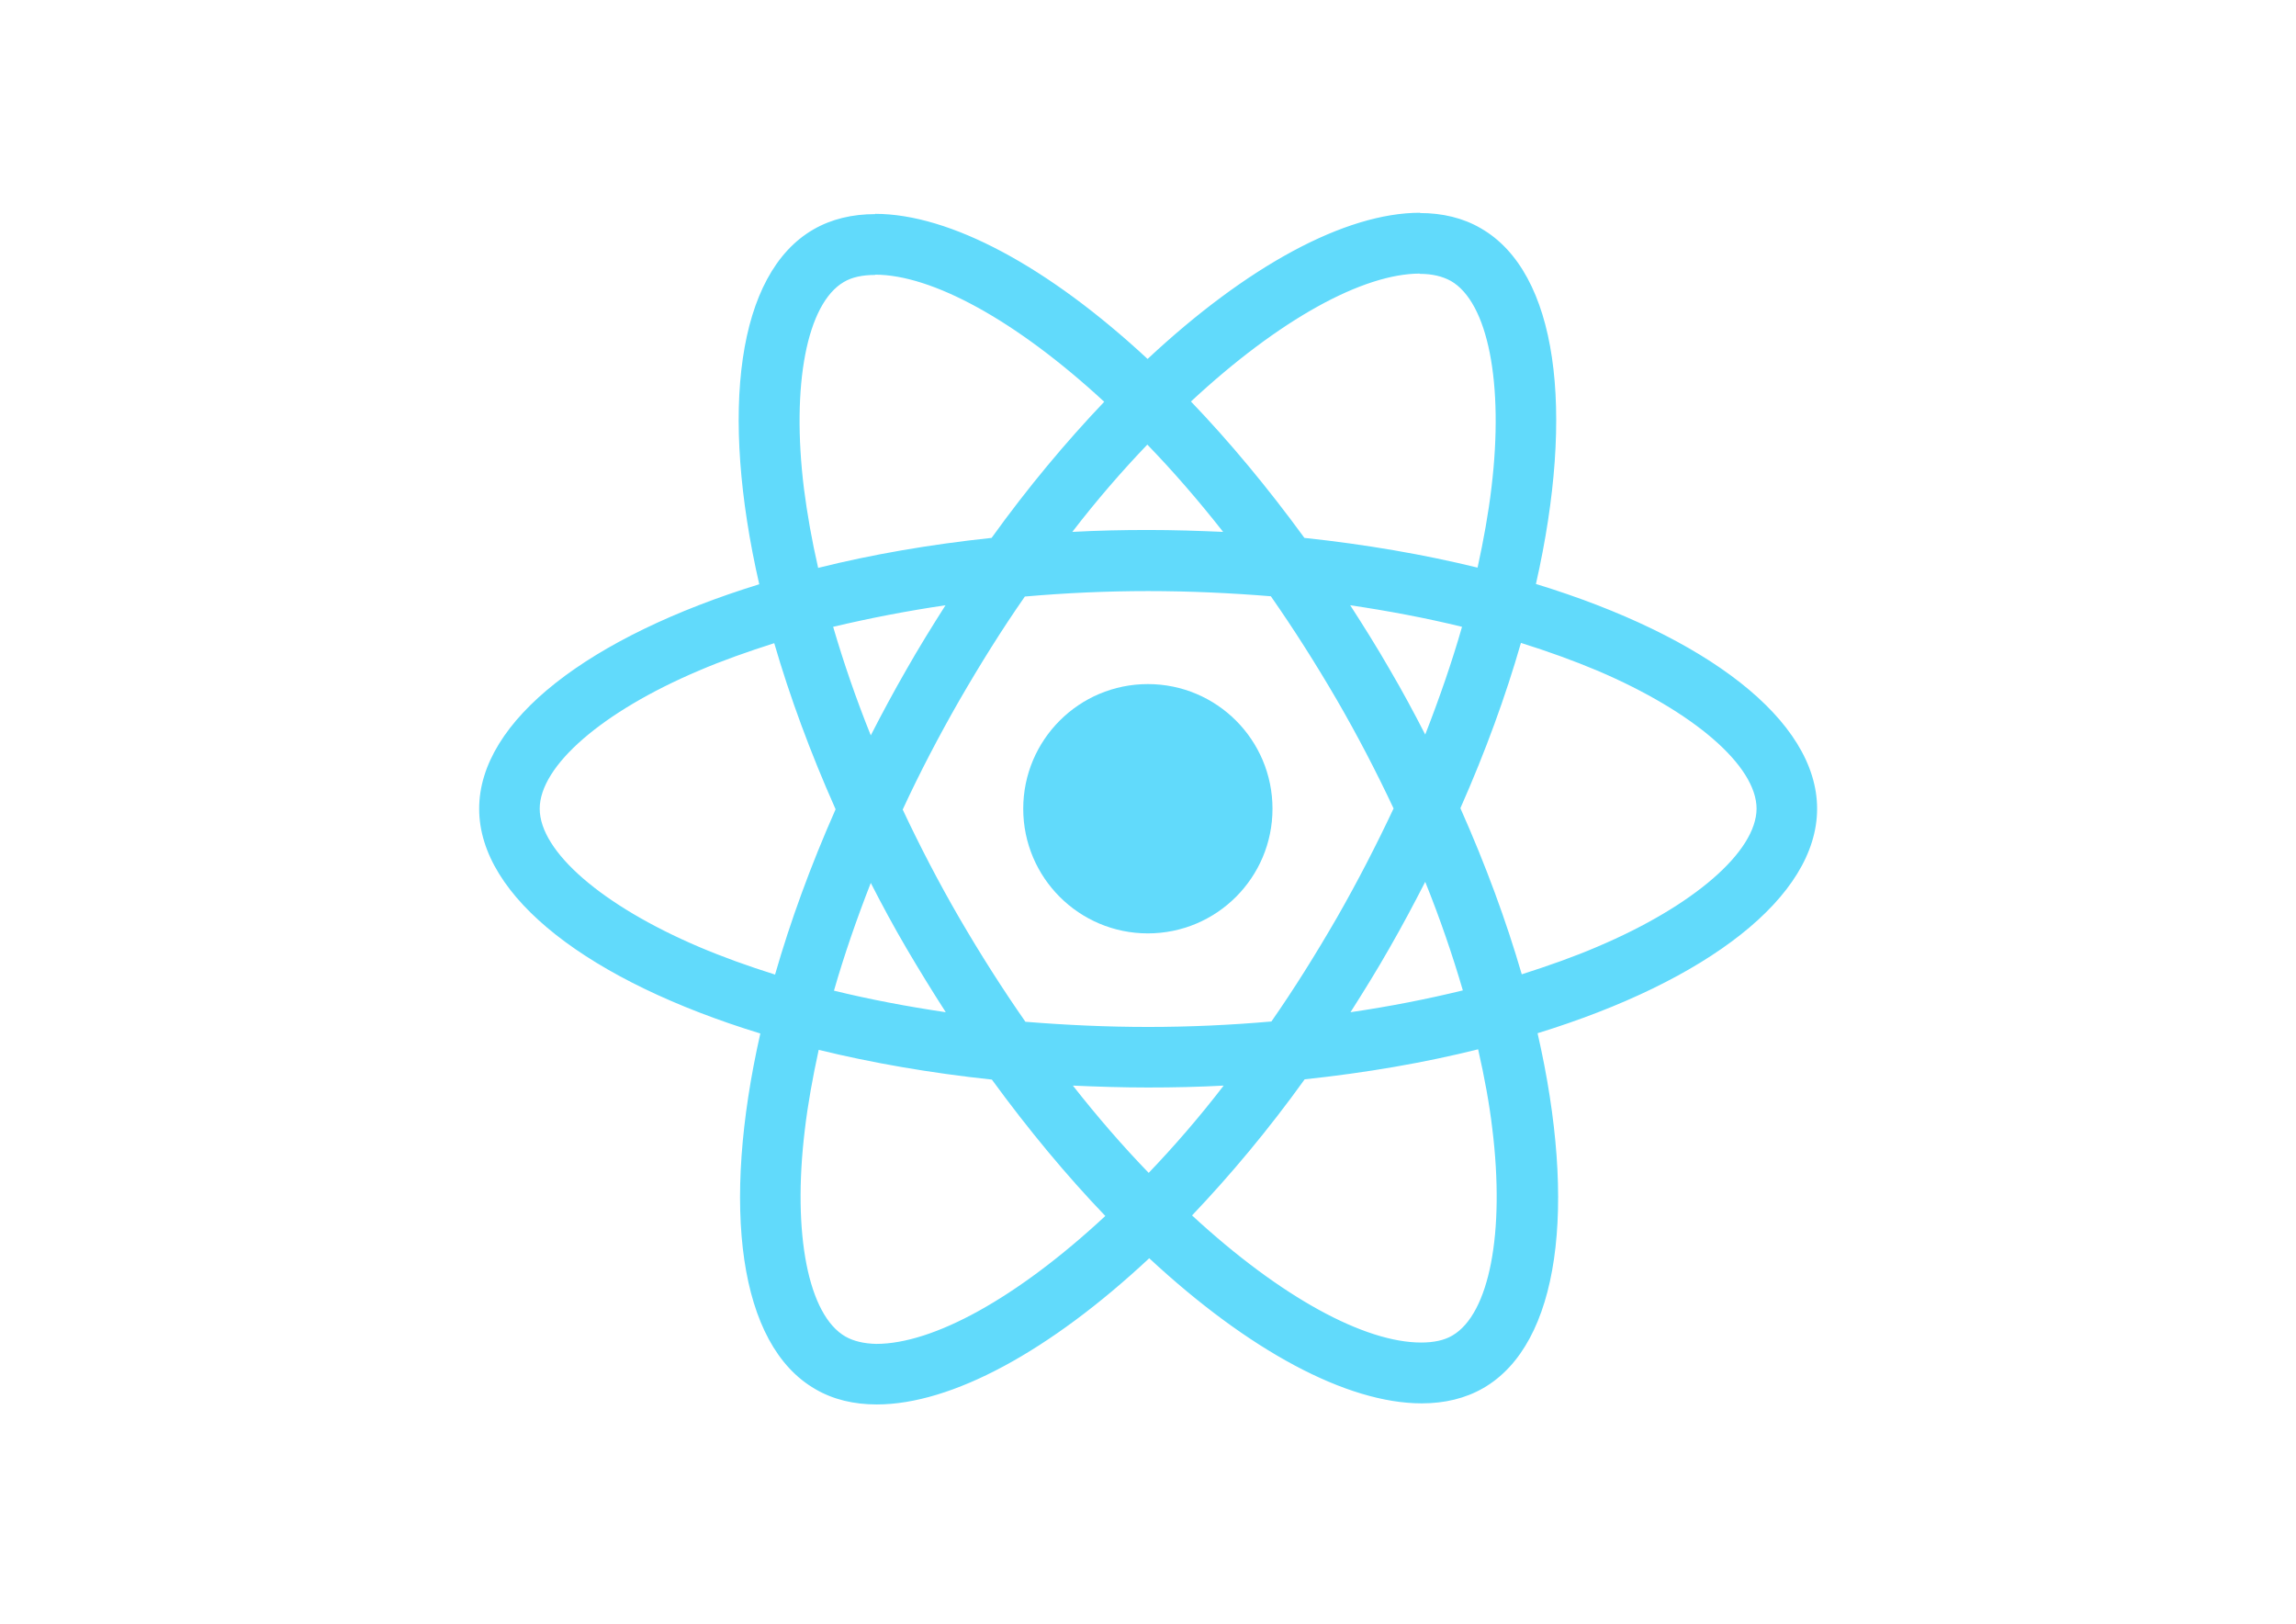
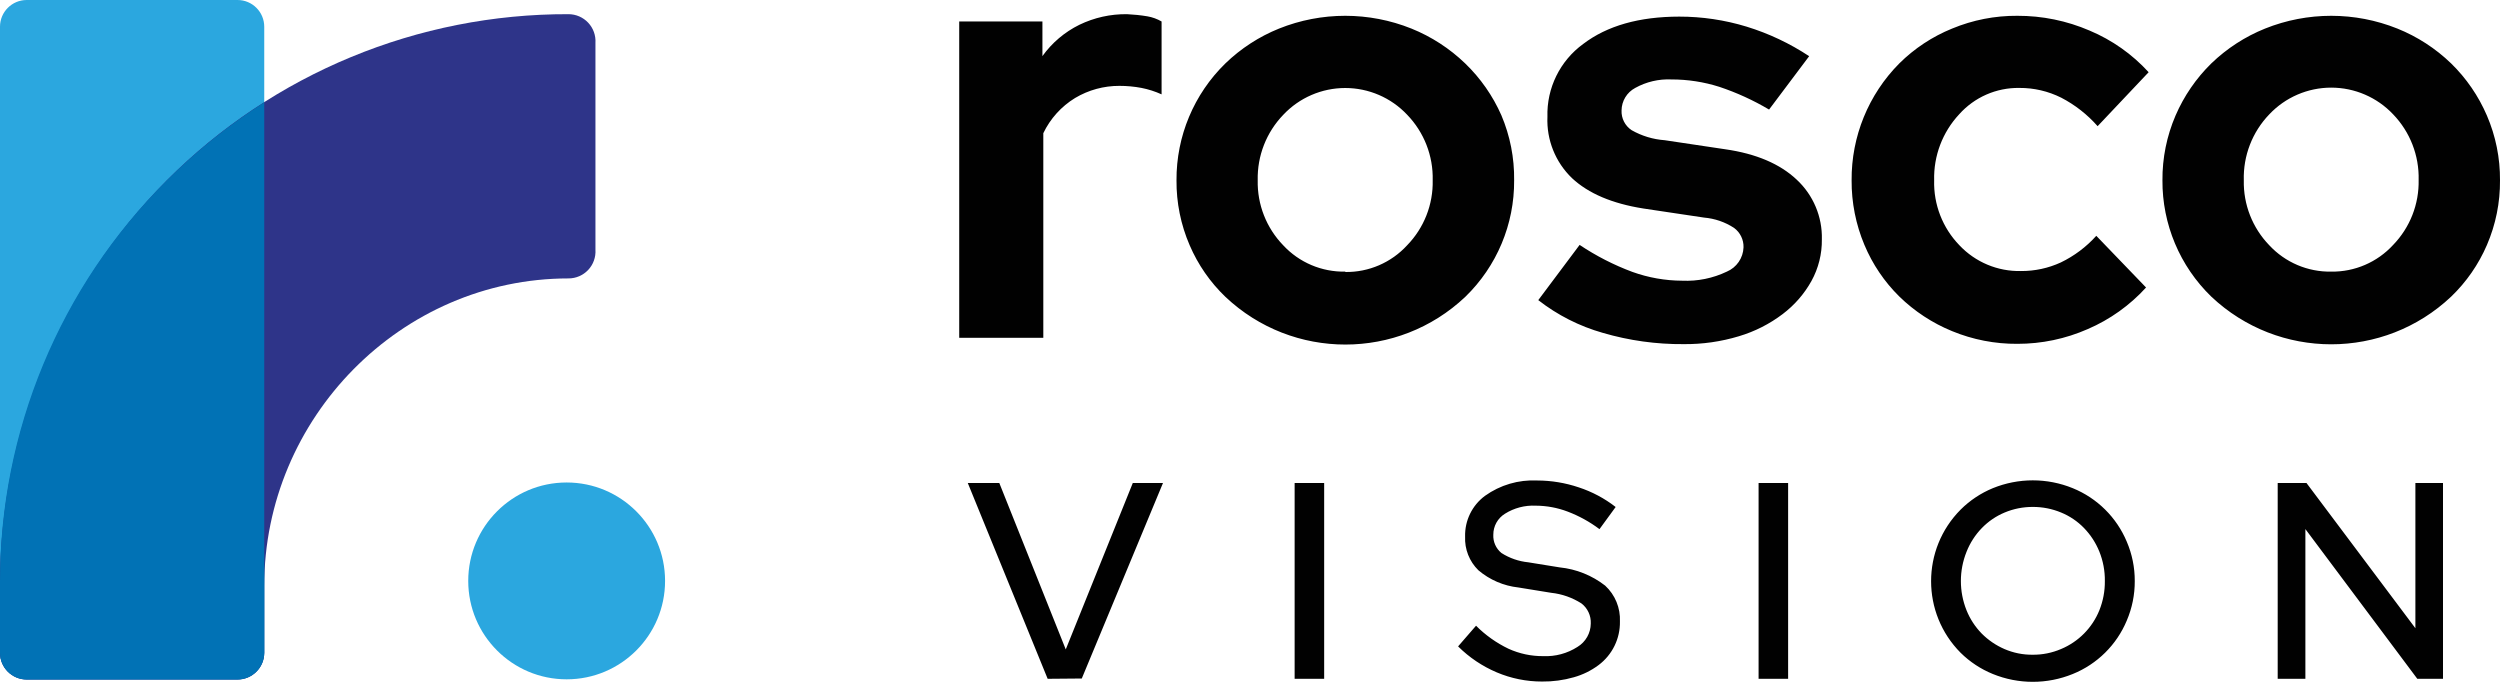
- <svg xmlns="http://www.w3.org/2000/svg" viewBox="0 0 841.9 595.3">
-   <g fill="#61DAFB">
-     <path d="M666.3 296.5c0-32.5-40.7-63.3-103.1-82.4 14.4-63.6 8-114.2-20.2-130.4-6.5-3.8-14.1-5.6-22.4-5.6v22.3c4.6 0 8.3.9 11.4 2.6 13.6 7.8 19.5 37.5 14.9 75.7-1.1 9.4-2.9 19.3-5.1 29.4-19.6-4.8-41-8.5-63.5-10.9-13.5-18.5-27.5-35.3-41.6-50 32.6-30.3 63.2-46.9 84-46.9V78c-27.5 0-63.5 19.6-99.9 53.6-36.4-33.8-72.4-53.2-99.9-53.2v22.3c20.7 0 51.4 16.5 84 46.6-14 14.7-28 31.4-41.3 49.9-22.6 2.4-44 6.1-63.6 11-2.3-10-4-19.7-5.2-29-4.7-38.2 1.1-67.9 14.6-75.8 3-1.8 6.9-2.6 11.5-2.6V78.5c-8.4 0-16 1.8-22.6 5.6-28.1 16.2-34.4 66.7-19.9 130.1-62.2 19.2-102.7 49.9-102.7 82.3 0 32.5 40.7 63.3 103.1 82.4-14.4 63.6-8 114.2 20.2 130.4 6.5 3.8 14.1 5.6 22.5 5.6 27.5 0 63.5-19.6 99.9-53.6 36.4 33.8 72.4 53.2 99.9 53.2 8.4 0 16-1.8 22.6-5.6 28.1-16.2 34.4-66.7 19.9-130.1 62-19.1 102.5-49.9 102.5-82.3zm-130.2-66.7c-3.7 12.9-8.3 26.2-13.5 39.5-4.1-8-8.4-16-13.1-24-4.6-8-9.5-15.8-14.4-23.4 14.2 2.1 27.9 4.7 41 7.9zm-45.8 106.5c-7.8 13.5-15.8 26.3-24.1 38.2-14.9 1.3-30 2-45.2 2-15.1 0-30.2-.7-45-1.9-8.3-11.9-16.4-24.6-24.2-38-7.6-13.1-14.5-26.4-20.8-39.8 6.2-13.4 13.2-26.8 20.7-39.9 7.8-13.5 15.8-26.3 24.1-38.2 14.9-1.3 30-2 45.2-2 15.1 0 30.2.7 45 1.9 8.3 11.9 16.4 24.6 24.2 38 7.6 13.1 14.5 26.4 20.8 39.8-6.3 13.4-13.2 26.8-20.7 39.9zm32.3-13c5.4 13.4 10 26.8 13.8 39.8-13.1 3.2-26.9 5.9-41.2 8 4.9-7.7 9.8-15.6 14.4-23.7 4.6-8 8.9-16.1 13-24.1zM421.2 430c-9.3-9.6-18.6-20.3-27.8-32 9 .4 18.2.7 27.5.7 9.4 0 18.7-.2 27.8-.7-9 11.7-18.3 22.4-27.5 32zm-74.4-58.9c-14.2-2.1-27.9-4.7-41-7.9 3.7-12.9 8.3-26.2 13.5-39.5 4.1 8 8.4 16 13.1 24 4.7 8 9.5 15.8 14.4 23.4zM420.7 163c9.3 9.6 18.6 20.3 27.8 32-9-.4-18.2-.7-27.5-.7-9.4 0-18.7.2-27.8.7 9-11.7 18.3-22.4 27.5-32zm-74 58.9c-4.9 7.7-9.8 15.6-14.4 23.7-4.6 8-8.9 16-13 24-5.4-13.4-10-26.8-13.8-39.8 13.1-3.1 26.9-5.8 41.2-7.9zm-90.5 125.2c-35.4-15.1-58.3-34.9-58.3-50.6 0-15.7 22.9-35.6 58.3-50.6 8.6-3.7 18-7 27.7-10.1 5.7 19.6 13.2 40 22.5 60.9-9.2 20.8-16.6 41.1-22.2 60.6-9.9-3.1-19.3-6.5-28-10.2zM310 490c-13.6-7.8-19.5-37.5-14.9-75.7 1.1-9.4 2.9-19.3 5.1-29.4 19.6 4.8 41 8.5 63.5 10.9 13.5 18.5 27.5 35.3 41.6 50-32.6 30.3-63.2 46.9-84 46.9-4.5-.1-8.3-1-11.3-2.7zm237.2-76.2c4.7 38.2-1.1 67.9-14.6 75.8-3 1.8-6.9 2.6-11.5 2.6-20.7 0-51.4-16.5-84-46.6 14-14.7 28-31.4 41.3-49.9 22.6-2.4 44-6.1 63.6-11 2.3 10.1 4.1 19.8 5.2 29.1zm38.5-66.7c-8.6 3.7-18 7-27.7 10.1-5.7-19.6-13.2-40-22.5-60.9 9.2-20.8 16.6-41.1 22.2-60.6 9.9 3.1 19.3 6.5 28.1 10.2 35.4 15.1 58.3 34.9 58.3 50.6-.1 15.7-23 35.6-58.4 50.6zM320.8 78.4z" />
-     <circle cx="420.9" cy="296.5" r="45.7" />
-     <path d="M520.5 78.1z" />
-   </g>
+ <svg xmlns="http://www.w3.org/2000/svg" viewBox="0 0 338.61 92.36" class="h-8">
+   <path d="M129.92 45.75V2.91h11.27V7.6a13.51 13.51 0 0 1 5-4.24 14.41 14.41 0 0 1 6.46-1.44 23.79 23.79 0 0 1 2.75.29 5.81 5.81 0 0 1 1.93.7v9.87a12.29 12.29 0 0 0-2.71-.87 16.07 16.07 0 0 0-3-.28 11.64 11.64 0 0 0-6 1.64 11.31 11.31 0 0 0-4.31 4.77v27.71Zm29.43-21.33a21.93 21.93 0 0 1 6.62-15.83 22.65 22.65 0 0 1 7.27-4.72 24.09 24.09 0 0 1 17.93 0 22.8 22.8 0 0 1 7.28 4.72 22.21 22.21 0 0 1 4.9 7.02 21.77 21.77 0 0 1 1.73 8.81 21.75 21.75 0 0 1-6.62 15.79 23.65 23.65 0 0 1-32.48 0 21.31 21.31 0 0 1-4.85-7 21.7 21.7 0 0 1-1.78-8.79Zm22.86 12.42a11.15 11.15 0 0 0 8.38-3.62 12.24 12.24 0 0 0 3.46-8.8 12.34 12.34 0 0 0-3.46-8.88 11.52 11.52 0 0 0-16.77 0 12.37 12.37 0 0 0-3.47 8.88 12.27 12.27 0 0 0 3.45 8.8 11.17 11.17 0 0 0 8.42 3.57Zm26.14 3.81 5.6-7.48a34.43 34.43 0 0 0 7.15 3.66 20.21 20.21 0 0 0 6.74 1.19 12.71 12.71 0 0 0 6.05-1.23 3.71 3.71 0 0 0 2.26-3.29 3.16 3.16 0 0 0-1.28-2.63 8.81 8.81 0 0 0-4.07-1.4l-8.22-1.23q-6.33-1-9.66-4.11a10.88 10.88 0 0 1-3.33-8.31 11.78 11.78 0 0 1 4.85-9.87q4.85-3.69 13-3.7a31.2 31.2 0 0 1 9.13 1.36 32.88 32.88 0 0 1 8.47 4l-5.43 7.23a34.75 34.75 0 0 0-6.74-3.08 21.37 21.37 0 0 0-6.5-1 9.22 9.22 0 0 0-4.89 1.15 3.49 3.49 0 0 0-1.85 3.05 3.05 3.05 0 0 0 1.36 2.67 10.57 10.57 0 0 0 4.48 1.36l8.22 1.23q6.25.9 9.66 4.11a10.67 10.67 0 0 1 3.41 8.09 11.37 11.37 0 0 1-1.41 5.64 14.34 14.34 0 0 1-3.9 4.48 18.57 18.57 0 0 1-5.92 3 25 25 0 0 1-7.48 1.07 37.86 37.86 0 0 1-10.94-1.52 25.56 25.56 0 0 1-8.76-4.44Zm65.38-3.94a12.73 12.73 0 0 0 5.39-1.16 15.52 15.52 0 0 0 4.81-3.61l6.74 7a22.92 22.92 0 0 1-7.89 5.63 23.61 23.61 0 0 1-9.54 2 22.8 22.8 0 0 1-8.84-1.72 22.36 22.36 0 0 1-7.15-4.69 21.45 21.45 0 0 1-4.73-7 22.19 22.19 0 0 1-1.73-8.74 22.23 22.23 0 0 1 6.46-15.83 21.79 21.79 0 0 1 7.15-4.72 22.62 22.62 0 0 1 8.84-1.73 24.53 24.53 0 0 1 9.78 2 22.74 22.74 0 0 1 8 5.64l-6.91 7.31a17 17 0 0 0-4.93-3.86 12.5 12.5 0 0 0-5.67-1.32 10.7 10.7 0 0 0-8.16 3.58 12.62 12.62 0 0 0-3.38 8.93 12.16 12.16 0 0 0 3.42 8.8 11.12 11.12 0 0 0 8.34 3.49Zm19.16-12.29a21.77 21.77 0 0 1 1.77-8.76 22.21 22.21 0 0 1 4.85-7.07 22.69 22.69 0 0 1 7.28-4.72 24.07 24.07 0 0 1 17.92 0 22.69 22.69 0 0 1 7.28 4.72 22.05 22.05 0 0 1 4.85 7.07 21.77 21.77 0 0 1 1.77 8.76 21.7 21.7 0 0 1-1.77 8.76 21.46 21.46 0 0 1-4.85 7 23.66 23.66 0 0 1-32.48 0 21.75 21.75 0 0 1-6.62-15.76Zm22.86 12.37a11.17 11.17 0 0 0 8.39-3.62 12.27 12.27 0 0 0 3.45-8.8 12.37 12.37 0 0 0-3.45-8.88 11.53 11.53 0 0 0-16.78 0 12.37 12.37 0 0 0-3.45 8.93 12.27 12.27 0 0 0 3.45 8.8 11.19 11.19 0 0 0 8.39 3.57ZM141.9 91.94l-10.82-26.52h4.27l9 22.54 9.08-22.54h4.09l-11 26.48Zm33.45 0V65.42h4v26.52Zm22.14-4.39 2.43-2.8a15.94 15.94 0 0 0 4.4 3.12 11.15 11.15 0 0 0 4.71 1 7.94 7.94 0 0 0 4.63-1.25 3.73 3.73 0 0 0 1.8-3.17 3.24 3.24 0 0 0-1.25-2.71 9.47 9.47 0 0 0-4.12-1.45l-4.43-.72a10.06 10.06 0 0 1-5.42-2.33 6 6 0 0 1-1.8-4.56 6.65 6.65 0 0 1 2.69-5.52 11.19 11.19 0 0 1 7.07-2.08 17.72 17.72 0 0 1 5.63.93 16.48 16.48 0 0 1 5 2.66l-2.19 3a17.46 17.46 0 0 0-4.29-2.37 12.31 12.31 0 0 0-4.35-.81 7.18 7.18 0 0 0-4.16 1.09 3.32 3.32 0 0 0-1.58 2.84 3 3 0 0 0 1.1 2.48 8.27 8.27 0 0 0 3.63 1.26l4.27.69a12 12 0 0 1 6.15 2.47 6.24 6.24 0 0 1 2 4.86 7.21 7.21 0 0 1-2.89 5.9 10.19 10.19 0 0 1-3.35 1.65 15 15 0 0 1-4.31.58 15.62 15.62 0 0 1-6.13-1.24 16.64 16.64 0 0 1-5.24-3.52Zm40.7 4.39V65.42h4v26.52Zm50.95-13.24a13.43 13.43 0 0 1-1.08 5.35 13.35 13.35 0 0 1-7.32 7.24 14.34 14.34 0 0 1-10.82 0 13.39 13.39 0 0 1-4.36-2.87 13.75 13.75 0 0 1 0-19.4 13.42 13.42 0 0 1 4.36-2.9 14.34 14.34 0 0 1 10.82 0 13.41 13.41 0 0 1 7.32 7.25 13.39 13.39 0 0 1 1.08 5.33Zm-4.05 0a10.33 10.33 0 0 0-.75-4 9.94 9.94 0 0 0-2.07-3.18 9.15 9.15 0 0 0-3.1-2.1 9.89 9.89 0 0 0-3.84-.76 9.75 9.75 0 0 0-3.82.76 9.26 9.26 0 0 0-3.08 2.1 9.75 9.75 0 0 0-2.08 3.23 10.64 10.64 0 0 0 0 7.9 9.66 9.66 0 0 0 2.06 3.16 9.9 9.9 0 0 0 3.08 2.1 9.42 9.42 0 0 0 3.82.77 9.55 9.55 0 0 0 3.84-.77 9.57 9.57 0 0 0 5.2-5.26 10.33 10.33 0 0 0 .74-3.95Zm23.41-13.28h3.9l14.75 19.67V65.42h3.74v26.52h-3.48l-15.16-20.28v20.28h-3.75Z" fill="#010101" />
+   <rect class="cls-2" width="35.79" height="92" rx="3.62" fill="#2ba7df" />
+   <path d="M80.65 5.81a3.66 3.66 0 0 0-3.64-3.89 76.5 76.5 0 0 0-54.41 22.5A77.56 77.56 0 0 0 0 79.27v9.15a3.62 3.62 0 0 0 3.62 3.62h28.54a3.63 3.63 0 0 0 3.63-3.62v-9.1c0-22.69 18.53-41.61 41.22-41.61a3.65 3.65 0 0 0 3.64-3.88Z" fill="#2e3489" />
+   <path d="M22.6 24.42A76.51 76.51 0 0 0 0 78.82v9.6a3.62 3.62 0 0 0 3.62 3.62h28.54a3.63 3.63 0 0 0 3.63-3.62V13.86A77.19 77.19 0 0 0 22.6 24.42Z" fill="#0172b5" />
+   <circle class="cls-2" cx="76.75" cy="78.68" r="13.33" fill="#2ba7df" />
</svg>
